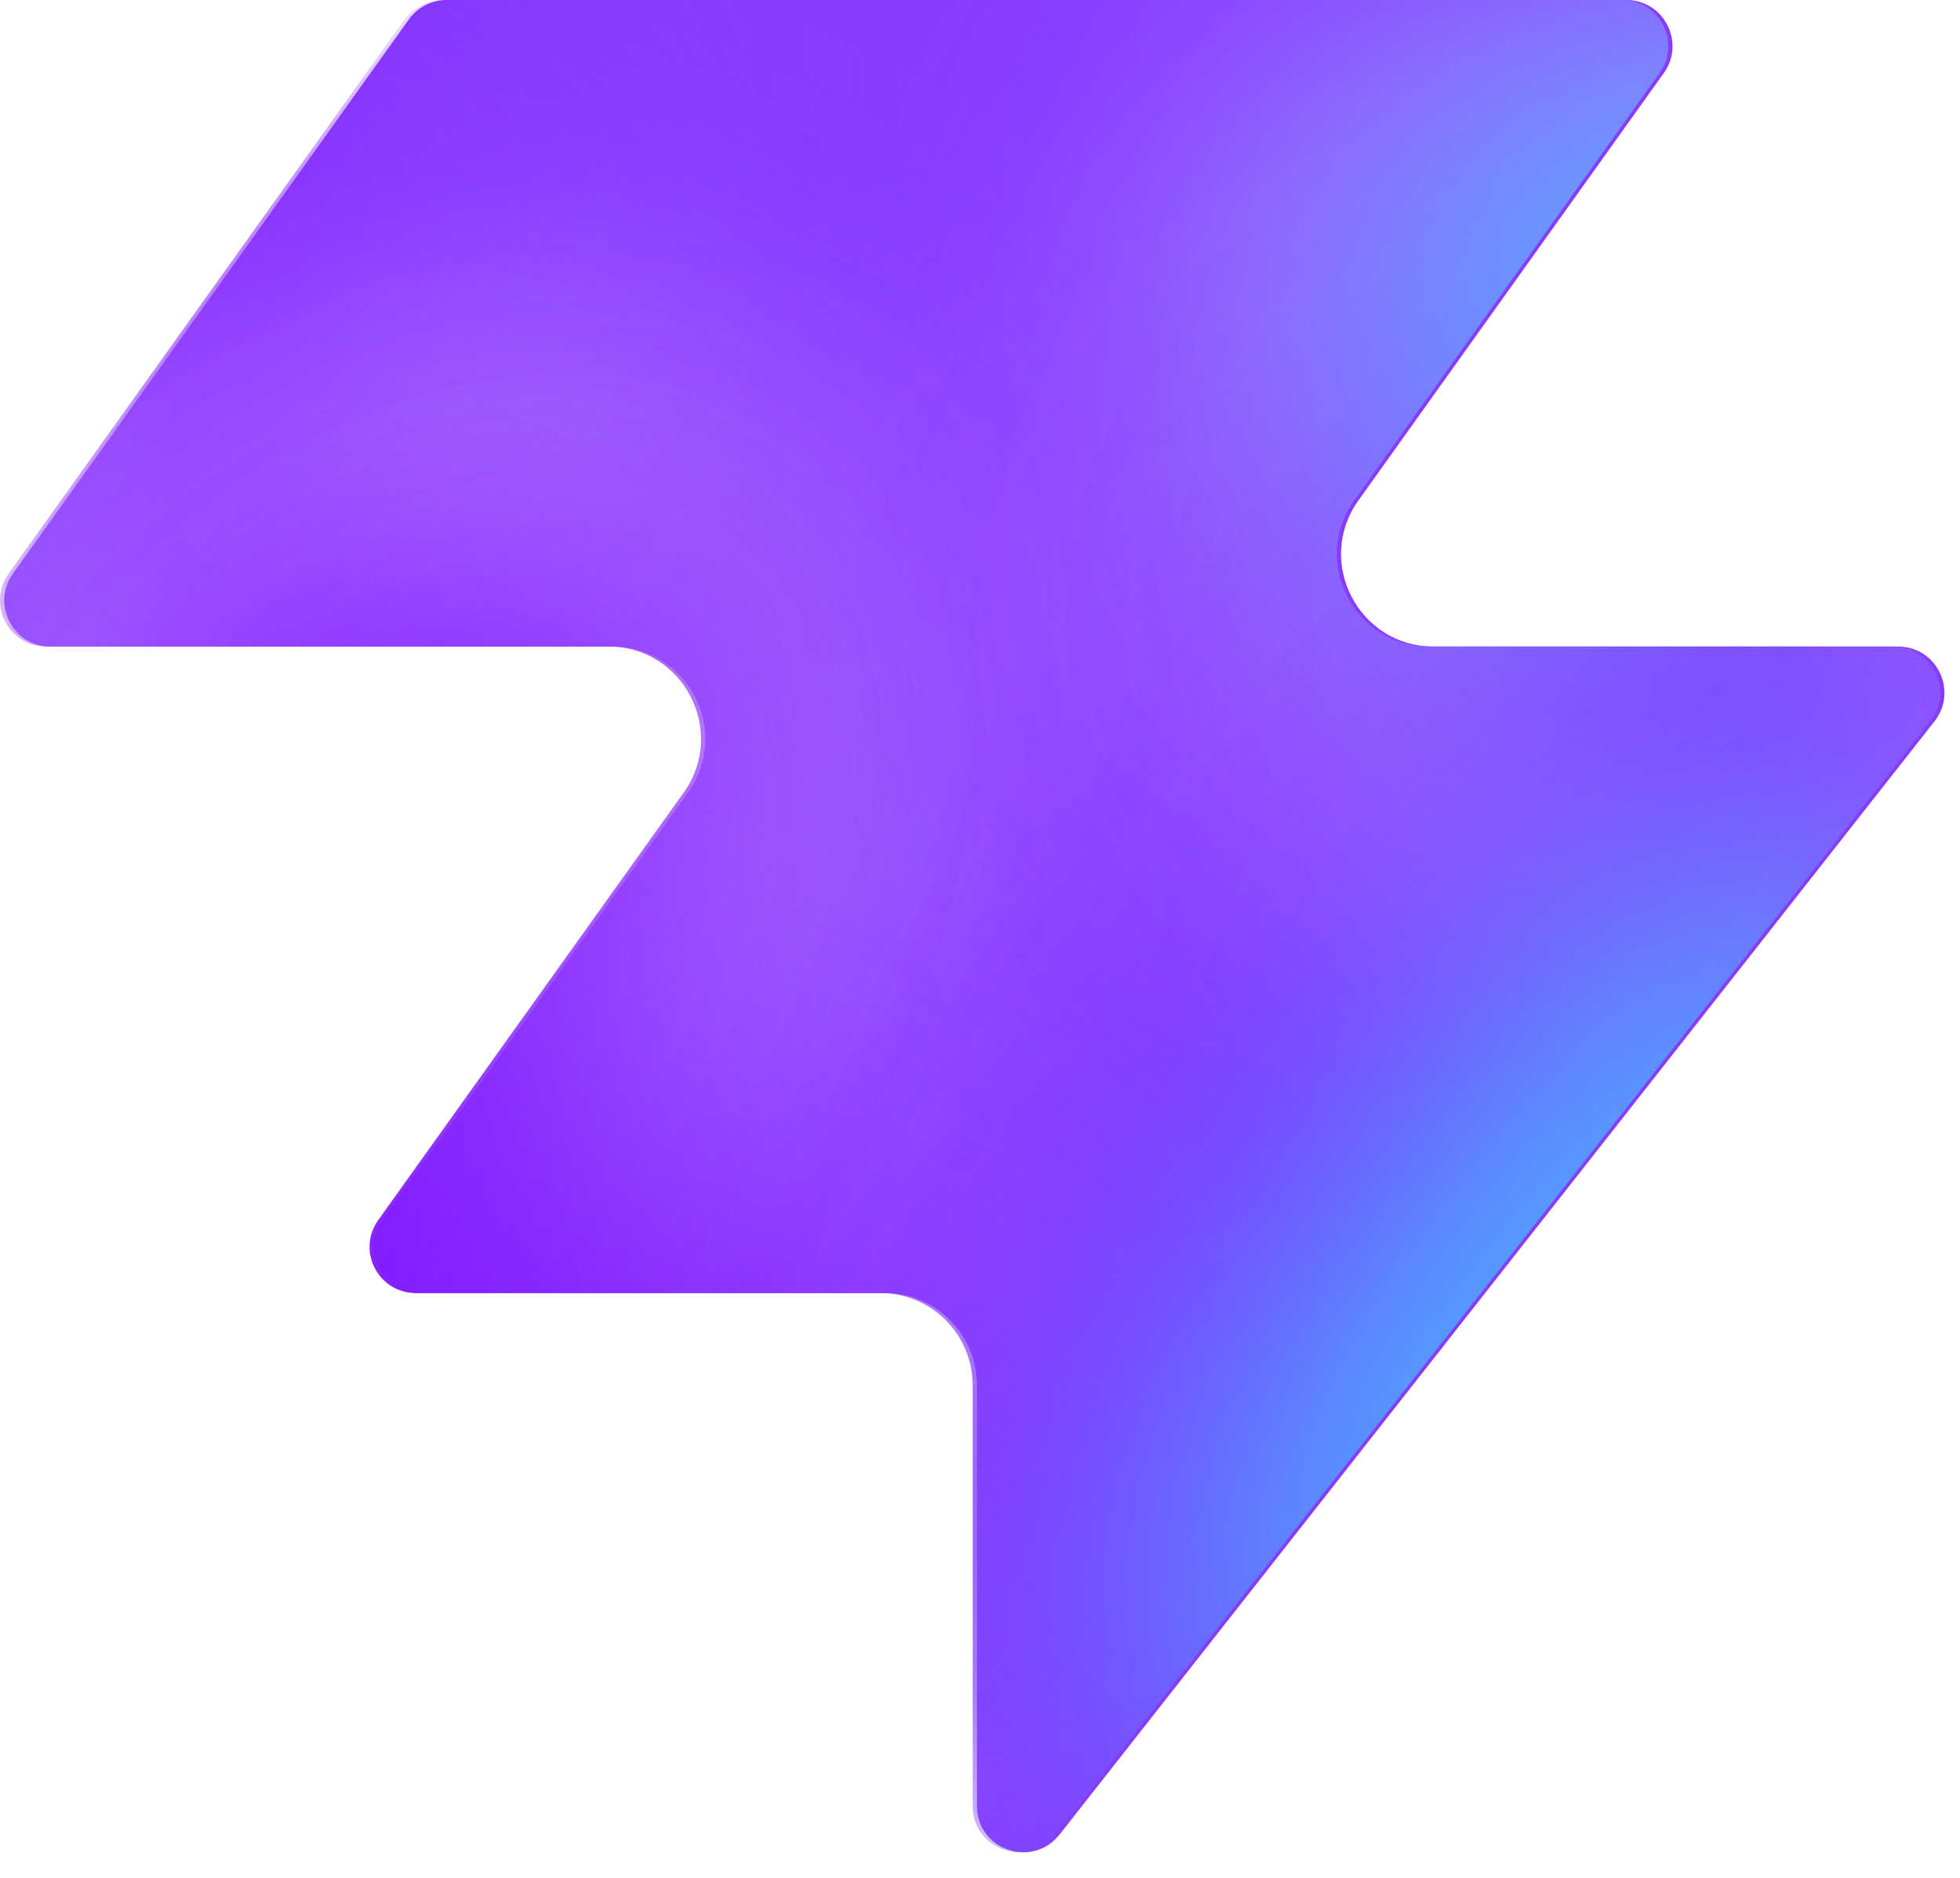
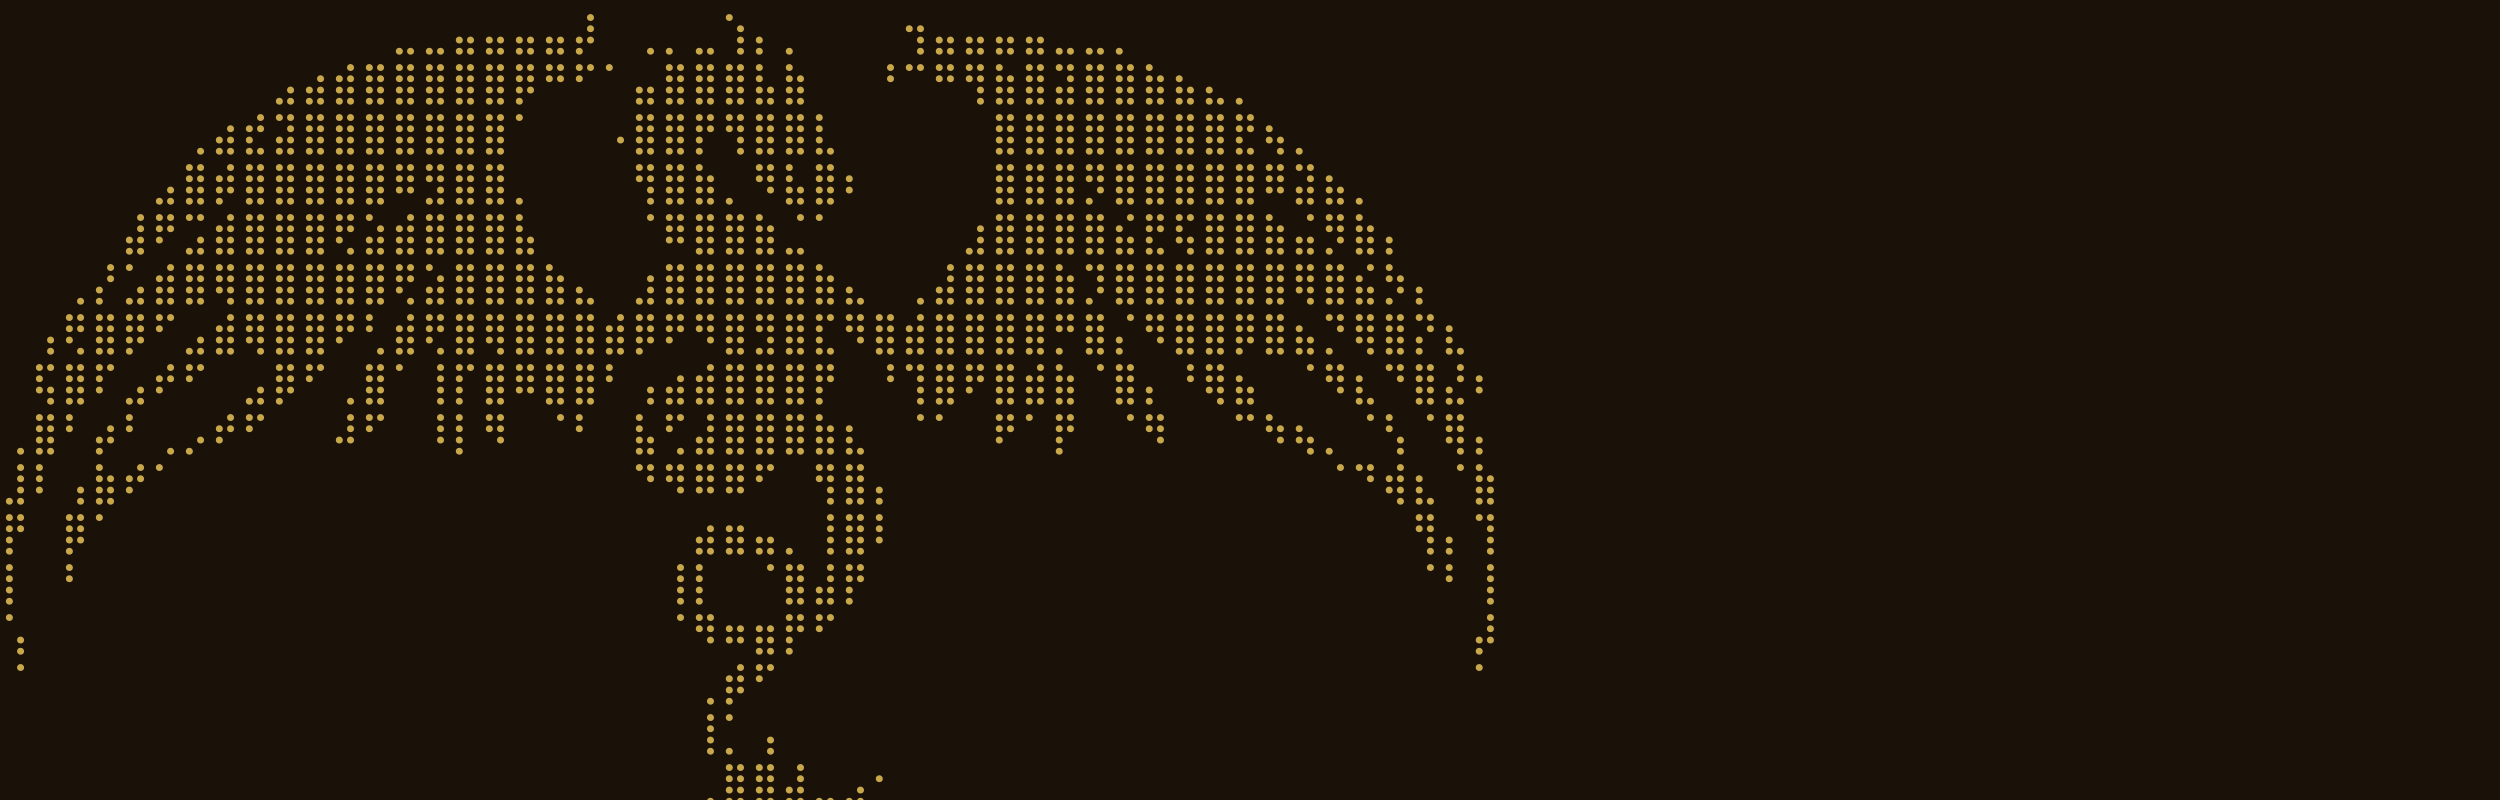
- <svg xmlns="http://www.w3.org/2000/svg" width="48" height="46" fill="none" viewBox="0 0 48 46">
-   <path fill="#863bff" d="M25.946 44.938c-.664.845-2.021.375-2.021-.698V33.937a2.26 2.26 0 0 0-2.262-2.262H10.287c-.92 0-1.456-1.04-.92-1.788l7.48-10.471c1.07-1.497 0-3.578-1.842-3.578H1.237c-.92 0-1.456-1.04-.92-1.788L10.013.474c.214-.297.556-.474.92-.474h28.894c.92 0 1.456 1.04.92 1.788l-7.48 10.471c-1.07 1.498 0 3.579 1.842 3.579h11.377c.943 0 1.473 1.088.89 1.83L25.947 44.94z" style="fill:#863bff;fill:color(display-p3 .525 .23 1);fill-opacity:1" />
-   <mask id="a" width="48" height="46" x="0" y="0" maskUnits="userSpaceOnUse" style="mask-type:alpha">
-     <path fill="#000" d="M25.842 44.938c-.664.844-2.021.375-2.021-.698V33.937a2.26 2.26 0 0 0-2.262-2.262H10.183c-.92 0-1.456-1.04-.92-1.788l7.48-10.471c1.07-1.498 0-3.579-1.842-3.579H1.133c-.92 0-1.456-1.04-.92-1.787L9.91.473c.214-.297.556-.474.92-.474h28.894c.92 0 1.456 1.04.92 1.788l-7.48 10.471c-1.07 1.498 0 3.578 1.842 3.578h11.377c.943 0 1.473 1.088.89 1.832L25.843 44.94z" style="fill:#000;fill-opacity:1" />
-   </mask>
-   <g mask="url(#a)">
-     <g filter="url(#b)">
-       <ellipse cx="5.508" cy="14.704" fill="#ede6ff" rx="5.508" ry="14.704" style="fill:#ede6ff;fill:color(display-p3 .927 .903 1);fill-opacity:1" transform="matrix(.00324 1 1 -.00324 -4.47 31.516)" />
-     </g>
-     <g filter="url(#c)">
-       <ellipse cx="10.399" cy="29.851" fill="#ede6ff" rx="10.399" ry="29.851" style="fill:#ede6ff;fill:color(display-p3 .927 .903 1);fill-opacity:1" transform="matrix(.00324 1 1 -.00324 -39.328 7.883)" />
-     </g>
-     <g filter="url(#d)">
-       <ellipse cx="5.508" cy="30.487" fill="#7e14ff" rx="5.508" ry="30.487" style="fill:#7e14ff;fill:color(display-p3 .492 .077 1);fill-opacity:1" transform="rotate(89.814 -25.913 -14.639)scale(1 -1)" />
-     </g>
-     <g filter="url(#e)">
-       <ellipse cx="5.508" cy="30.599" fill="#7e14ff" rx="5.508" ry="30.599" style="fill:#7e14ff;fill:color(display-p3 .492 .077 1);fill-opacity:1" transform="rotate(89.814 -32.644 -3.334)scale(1 -1)" />
-     </g>
-     <g filter="url(#f)">
-       <ellipse cx="5.508" cy="30.599" fill="#7e14ff" rx="5.508" ry="30.599" style="fill:#7e14ff;fill:color(display-p3 .492 .077 1);fill-opacity:1" transform="matrix(.00324 1 1 -.00324 -34.34 30.47)" />
-     </g>
-     <g filter="url(#g)">
-       <ellipse cx="14.072" cy="22.078" fill="#ede6ff" rx="14.072" ry="22.078" style="fill:#ede6ff;fill:color(display-p3 .927 .903 1);fill-opacity:1" transform="rotate(93.35 24.506 48.493)scale(-1 1)" />
-     </g>
-     <g filter="url(#h)">
-       <ellipse cx="3.47" cy="21.501" fill="#7e14ff" rx="3.47" ry="21.501" style="fill:#7e14ff;fill:color(display-p3 .492 .077 1);fill-opacity:1" transform="rotate(89.009 28.708 47.59)scale(-1 1)" />
-     </g>
-     <g filter="url(#i)">
-       <ellipse cx="3.47" cy="21.501" fill="#7e14ff" rx="3.47" ry="21.501" style="fill:#7e14ff;fill:color(display-p3 .492 .077 1);fill-opacity:1" transform="rotate(89.009 28.708 47.59)scale(-1 1)" />
-     </g>
-     <g filter="url(#j)">
-       <ellipse cx=".387" cy="8.972" fill="#7e14ff" rx="4.407" ry="29.108" style="fill:#7e14ff;fill:color(display-p3 .492 .077 1);fill-opacity:1" transform="rotate(39.51 .387 8.972)" />
-     </g>
-     <g filter="url(#k)">
-       <ellipse cx="47.523" cy="-6.092" fill="#7e14ff" rx="4.407" ry="29.108" style="fill:#7e14ff;fill:color(display-p3 .492 .077 1);fill-opacity:1" transform="rotate(37.892 47.523 -6.092)" />
-     </g>
-     <g filter="url(#l)">
-       <ellipse cx="41.412" cy="6.333" fill="#47bfff" rx="5.971" ry="9.665" style="fill:#47bfff;fill:color(display-p3 .28 .748 1);fill-opacity:1" transform="rotate(37.892 41.412 6.333)" />
-     </g>
-     <g filter="url(#m)">
-       <ellipse cx="-1.879" cy="38.332" fill="#7e14ff" rx="4.407" ry="29.108" style="fill:#7e14ff;fill:color(display-p3 .492 .077 1);fill-opacity:1" transform="rotate(37.892 -1.88 38.332)" />
-     </g>
-     <g filter="url(#n)">
-       <ellipse cx="-1.879" cy="38.332" fill="#7e14ff" rx="4.407" ry="29.108" style="fill:#7e14ff;fill:color(display-p3 .492 .077 1);fill-opacity:1" transform="rotate(37.892 -1.88 38.332)" />
-     </g>
-     <g filter="url(#o)">
-       <ellipse cx="35.651" cy="29.907" fill="#7e14ff" rx="4.407" ry="29.108" style="fill:#7e14ff;fill:color(display-p3 .492 .077 1);fill-opacity:1" transform="rotate(37.892 35.651 29.907)" />
-     </g>
-     <g filter="url(#p)">
-       <ellipse cx="38.418" cy="32.4" fill="#47bfff" rx="5.971" ry="15.297" style="fill:#47bfff;fill:color(display-p3 .28 .748 1);fill-opacity:1" transform="rotate(37.892 38.418 32.4)" />
-     </g>
-   </g>
-   <defs>
-     <filter id="b" width="60.045" height="41.654" x="-19.77" y="16.149" color-interpolation-filters="sRGB" filterUnits="userSpaceOnUse">
-       <feFlood flood-opacity="0" result="BackgroundImageFix" />
-       <feBlend in="SourceGraphic" in2="BackgroundImageFix" result="shape" />
-       <feGaussianBlur result="effect1_foregroundBlur_2002_17158" stdDeviation="7.659" />
-     </filter>
-     <filter id="c" width="90.34" height="51.437" x="-54.613" y="-7.533" color-interpolation-filters="sRGB" filterUnits="userSpaceOnUse">
-       <feFlood flood-opacity="0" result="BackgroundImageFix" />
-       <feBlend in="SourceGraphic" in2="BackgroundImageFix" result="shape" />
-       <feGaussianBlur result="effect1_foregroundBlur_2002_17158" stdDeviation="7.659" />
-     </filter>
-     <filter id="d" width="79.355" height="29.4" x="-49.64" y="2.03" color-interpolation-filters="sRGB" filterUnits="userSpaceOnUse">
-       <feFlood flood-opacity="0" result="BackgroundImageFix" />
-       <feBlend in="SourceGraphic" in2="BackgroundImageFix" result="shape" />
-       <feGaussianBlur result="effect1_foregroundBlur_2002_17158" stdDeviation="4.596" />
-     </filter>
-     <filter id="e" width="79.579" height="29.4" x="-45.045" y="20.029" color-interpolation-filters="sRGB" filterUnits="userSpaceOnUse">
-       <feFlood flood-opacity="0" result="BackgroundImageFix" />
-       <feBlend in="SourceGraphic" in2="BackgroundImageFix" result="shape" />
-       <feGaussianBlur result="effect1_foregroundBlur_2002_17158" stdDeviation="4.596" />
-     </filter>
-     <filter id="f" width="79.579" height="29.4" x="-43.513" y="21.178" color-interpolation-filters="sRGB" filterUnits="userSpaceOnUse">
-       <feFlood flood-opacity="0" result="BackgroundImageFix" />
-       <feBlend in="SourceGraphic" in2="BackgroundImageFix" result="shape" />
-       <feGaussianBlur result="effect1_foregroundBlur_2002_17158" stdDeviation="4.596" />
-     </filter>
-     <filter id="g" width="74.749" height="58.852" x="15.756" y="-17.901" color-interpolation-filters="sRGB" filterUnits="userSpaceOnUse">
-       <feFlood flood-opacity="0" result="BackgroundImageFix" />
-       <feBlend in="SourceGraphic" in2="BackgroundImageFix" result="shape" />
-       <feGaussianBlur result="effect1_foregroundBlur_2002_17158" stdDeviation="7.659" />
-     </filter>
-     <filter id="h" width="61.377" height="25.362" x="23.548" y="2.284" color-interpolation-filters="sRGB" filterUnits="userSpaceOnUse">
-       <feFlood flood-opacity="0" result="BackgroundImageFix" />
-       <feBlend in="SourceGraphic" in2="BackgroundImageFix" result="shape" />
-       <feGaussianBlur result="effect1_foregroundBlur_2002_17158" stdDeviation="4.596" />
-     </filter>
-     <filter id="i" width="61.377" height="25.362" x="23.548" y="2.284" color-interpolation-filters="sRGB" filterUnits="userSpaceOnUse">
-       <feFlood flood-opacity="0" result="BackgroundImageFix" />
-       <feBlend in="SourceGraphic" in2="BackgroundImageFix" result="shape" />
-       <feGaussianBlur result="effect1_foregroundBlur_2002_17158" stdDeviation="4.596" />
-     </filter>
-     <filter id="j" width="56.045" height="63.649" x="-27.636" y="-22.853" color-interpolation-filters="sRGB" filterUnits="userSpaceOnUse">
-       <feFlood flood-opacity="0" result="BackgroundImageFix" />
-       <feBlend in="SourceGraphic" in2="BackgroundImageFix" result="shape" />
-       <feGaussianBlur result="effect1_foregroundBlur_2002_17158" stdDeviation="4.596" />
-     </filter>
-     <filter id="k" width="54.814" height="64.646" x="20.116" y="-38.415" color-interpolation-filters="sRGB" filterUnits="userSpaceOnUse">
-       <feFlood flood-opacity="0" result="BackgroundImageFix" />
-       <feBlend in="SourceGraphic" in2="BackgroundImageFix" result="shape" />
-       <feGaussianBlur result="effect1_foregroundBlur_2002_17158" stdDeviation="4.596" />
-     </filter>
-     <filter id="l" width="33.541" height="35.313" x="24.641" y="-11.323" color-interpolation-filters="sRGB" filterUnits="userSpaceOnUse">
-       <feFlood flood-opacity="0" result="BackgroundImageFix" />
-       <feBlend in="SourceGraphic" in2="BackgroundImageFix" result="shape" />
-       <feGaussianBlur result="effect1_foregroundBlur_2002_17158" stdDeviation="4.596" />
-     </filter>
-     <filter id="m" width="54.814" height="64.646" x="-29.286" y="6.009" color-interpolation-filters="sRGB" filterUnits="userSpaceOnUse">
-       <feFlood flood-opacity="0" result="BackgroundImageFix" />
-       <feBlend in="SourceGraphic" in2="BackgroundImageFix" result="shape" />
-       <feGaussianBlur result="effect1_foregroundBlur_2002_17158" stdDeviation="4.596" />
-     </filter>
-     <filter id="n" width="54.814" height="64.646" x="-29.286" y="6.009" color-interpolation-filters="sRGB" filterUnits="userSpaceOnUse">
-       <feFlood flood-opacity="0" result="BackgroundImageFix" />
-       <feBlend in="SourceGraphic" in2="BackgroundImageFix" result="shape" />
-       <feGaussianBlur result="effect1_foregroundBlur_2002_17158" stdDeviation="4.596" />
-     </filter>
-     <filter id="o" width="54.814" height="64.646" x="8.244" y="-2.416" color-interpolation-filters="sRGB" filterUnits="userSpaceOnUse">
-       <feFlood flood-opacity="0" result="BackgroundImageFix" />
-       <feBlend in="SourceGraphic" in2="BackgroundImageFix" result="shape" />
-       <feGaussianBlur result="effect1_foregroundBlur_2002_17158" stdDeviation="4.596" />
-     </filter>
-     <filter id="p" width="39.409" height="43.623" x="18.713" y="10.588" color-interpolation-filters="sRGB" filterUnits="userSpaceOnUse">
-       <feFlood flood-opacity="0" result="BackgroundImageFix" />
-       <feBlend in="SourceGraphic" in2="BackgroundImageFix" result="shape" />
-       <feGaussianBlur result="effect1_foregroundBlur_2002_17158" stdDeviation="4.596" />
-     </filter>
-   </defs>
+ <svg xmlns="http://www.w3.org/2000/svg" viewBox="0 0 300 96">
+   <rect width="300" height="96" fill="#1a1209" />
+   <text font-family="monospace" font-size="6" fill="#c9a84c" xml:space="preserve">
+     <tspan x="0" dy="6">⠀⠀⠀⠀⠀⠀⠀⠀⠀⠀⠀⠀⠀⣀⣀⣤⣤⣤⣤⡼⠀⢀⡀⣀⢱⡄⡀⠀⠀⠀⢲⣤⣤⣤⣤⣀⣀⡀⠀⠀⠀⠀⠀⠀⠀⠀⠀⠀⠀⠀</tspan>
+     <tspan x="0" dy="6">⠀⠀⠀⠀⠀⠀⠀⠀⠀⣠⣴⣾⣿⣿⣿⣿⣿⡿⠛⠋⠁⣤⣿⣿⣿⣧⣷⠀⠀⠘⠉⠛⢻⣷⣿⣽⣿⣿⣷⣦⣄⡀⠀⠀⠀⠀⠀⠀⠀⠀</tspan>
+     <tspan x="0" dy="6">⠀⠀⠀⠀⠀⠀⢀⣴⣞⣽⣿⣿⣿⣿⣿⣿⣿⠁⠀⠀⠠⣿⣿⡟⢻⣿⣿⣇⠀⠀⠀⠀⠀⣿⣿⣿⣿⣿⣿⣿⣿⣟⢦⡀⠀⠀⠀⠀⠀⠀</tspan>
+     <tspan x="0" dy="6">⠀⠀⠀⠀⠀⣠⣿⡾⣿⣿⣿⣿⣿⠿⣻⣿⣿⡀⠀⠀⠀⢻⣿⣷⡀⠻⣧⣿⠆⠀⠀⠀⠀⣿⣿⣿⡻⣿⣿⣿⣿⣿⠿⣽⣦⡀⠀⠀⠀⠀</tspan>
+     <tspan x="0" dy="6">⠀⠀⠀⠀⣼⠟⣩⣾⣿⣿⣿⢟⣵⣾⣿⣿⣿⣧⠀⠀⠀⠈⠿⣿⣿⣷⣈⠁⠀⠀⠀⠀⣰⣿⣿⣿⣿⣮⣟⢯⣿⣿⣷⣬⡻⣷⡄⠀⠀⠀</tspan>
+     <tspan x="0" dy="6">⠀⠀⢀⡜⣡⣾⣿⢿⣿⣿⣿⣿⣿⢟⣵⣿⣿⣿⣷⣄⠀⣰⣿⣿⣿⣿⣿⣷⣄⠀⢀⣼⣿⣿⣿⣷⡹⣿⣿⣿⣿⣿⣿⢿⣿⣮⡳⡄⠀⠀</tspan>
+     <tspan x="0" dy="6">⠀⢠⢟⣿⡿⠋⣠⣾⢿⣿⣿⠟⢃⣾⢟⣿⢿⣿⣿⣿⣾⡿⠟⠻⣿⣻⣿⣏⠻⣿⣾⣿⣿⣿⣿⡛⣿⡌⠻⣿⣿⡿⣿⣦⡙⢿⣿⡝⣆⠀</tspan>
+     <tspan x="0" dy="6">⠀⢯⣿⠏⣠⠞⠋⠀⣠⡿⠋⢀⣿⠁⢸⡏⣿⠿⣿⣿⠃⢠⣴⣾⣿⣿⣿⡟⠀⠘⢹⣿⠟⣿⣾⣷⠈⣿⡄⠘⢿⣦⠀⠈⠻⣆⠙⣿⣜⠆</tspan>
+     <tspan x="0" dy="6">⢀⣿⠃⡴⠃⢀⡠⠞⠋⠀⠀⠼⠋⠀⠸⡇⠻⠀⠈⠃⠀⣧⢋⣼⣿⣿⣿⣷⣆⠀⠈⠁⠀⠟⠁⡟⠀⠈⠻⠀⠀⠉⠳⢦⡀⠈⢣⠈⢿⡄</tspan>
+     <tspan x="0" dy="6">⣸⠇⢠⣷⠞⠁⠀⠀⠀⠀⠀⠀⠀⠀⠀⠀⠀⠀⠀⠀⠀⠙⠻⠿⠿⠋⠀⢻⣿⡄⠀⠀⠀⠀⠀⠀⠀⠀⠀⠀⠀⠀⠀⠀⠈⠙⢾⣆⠈⣷</tspan>
+     <tspan x="0" dy="6">⡟⠀⡿⠁⠀⠀⠀⠀⠀⠀⠀⠀⠀⠀⠀⠀⠀⠀⠀⠀⠀⠀⠀⣴⣶⣤⡀⢸⣿⠇⠀⠀⠀⠀⠀⠀⠀⠀⠀⠀⠀⠀⠀⠀⠀⠀⠀⢻⡄⢹</tspan>
+     <tspan x="0" dy="6">⡇⠀⠃⠀⠀⠀⠀⠀⠀⠀⠀⠀⠀⠀⠀⠀⠀⠀⠀⠀⠀⠀⢸⡇⠀⠈⣿⣼⡟⠀⠀⠀⠀⠀⠀⠀⠀⠀⠀⠀⠀⠀⠀⠀⠀⠀⠀⠈⠃⢸</tspan>
+     <tspan x="0" dy="6">⢡⠀⠀⠀⠀⠀⠀⠀⠀⠀⠀⠀⠀⠀⠀⠀⠀⠀⠀⠀⠀⠀⠈⠻⠶⣶⡟⠋⠀⠀⠀⠀⠀⠀⠀⠀⠀⠀⠀⠀⠀⠀⠀⠀⠀⠀⠀⠀⠀⡼</tspan>
+     <tspan x="0" dy="6">⠈⠀⠀⠀⠀⠀⠀⠀⠀⠀⠀⠀⠀⠀⠀⠀⠀⠀⠀⠀⠀⠀⠀⢀⡾⠋⠀⠀⠀⠀⠀⠀⠀⠀⠀⠀⠀⠀⠀⠀⠀⠀⠀⠀⠀⠀⠀⠀⠀⠁</tspan>
+     <tspan x="0" dy="6">⠀⠀⠀⠀⠀⠀⠀⠀⠀⠀⠀⠀⠀⠀⠀⠀⠀⠀⠀⠀⠀⠀⠀⢸⡁⢠⠀⠀⠀⠀⠀⠀⠀⠀⠀⠀⠀⠀⠀⠀⠀⠀⠀⠀⠀⠀⠀⠀⠀⠀</tspan>
+     <tspan x="0" dy="6">⠀⠀⠀⠀⠀⠀⠀⠀⠀⠀⠀⠀⠀⠀⠀⠀⠀⠀⠀⠀⠀⠀⠀⢀⣿⣿⣼⣀⣠⠂⠀⠀⠀⠀⠀⠀⠀⠀⠀⠀⠀⠀⠀⠀⠀⠀⠀⠀⠀⠀</tspan>
+   </text>
</svg>
